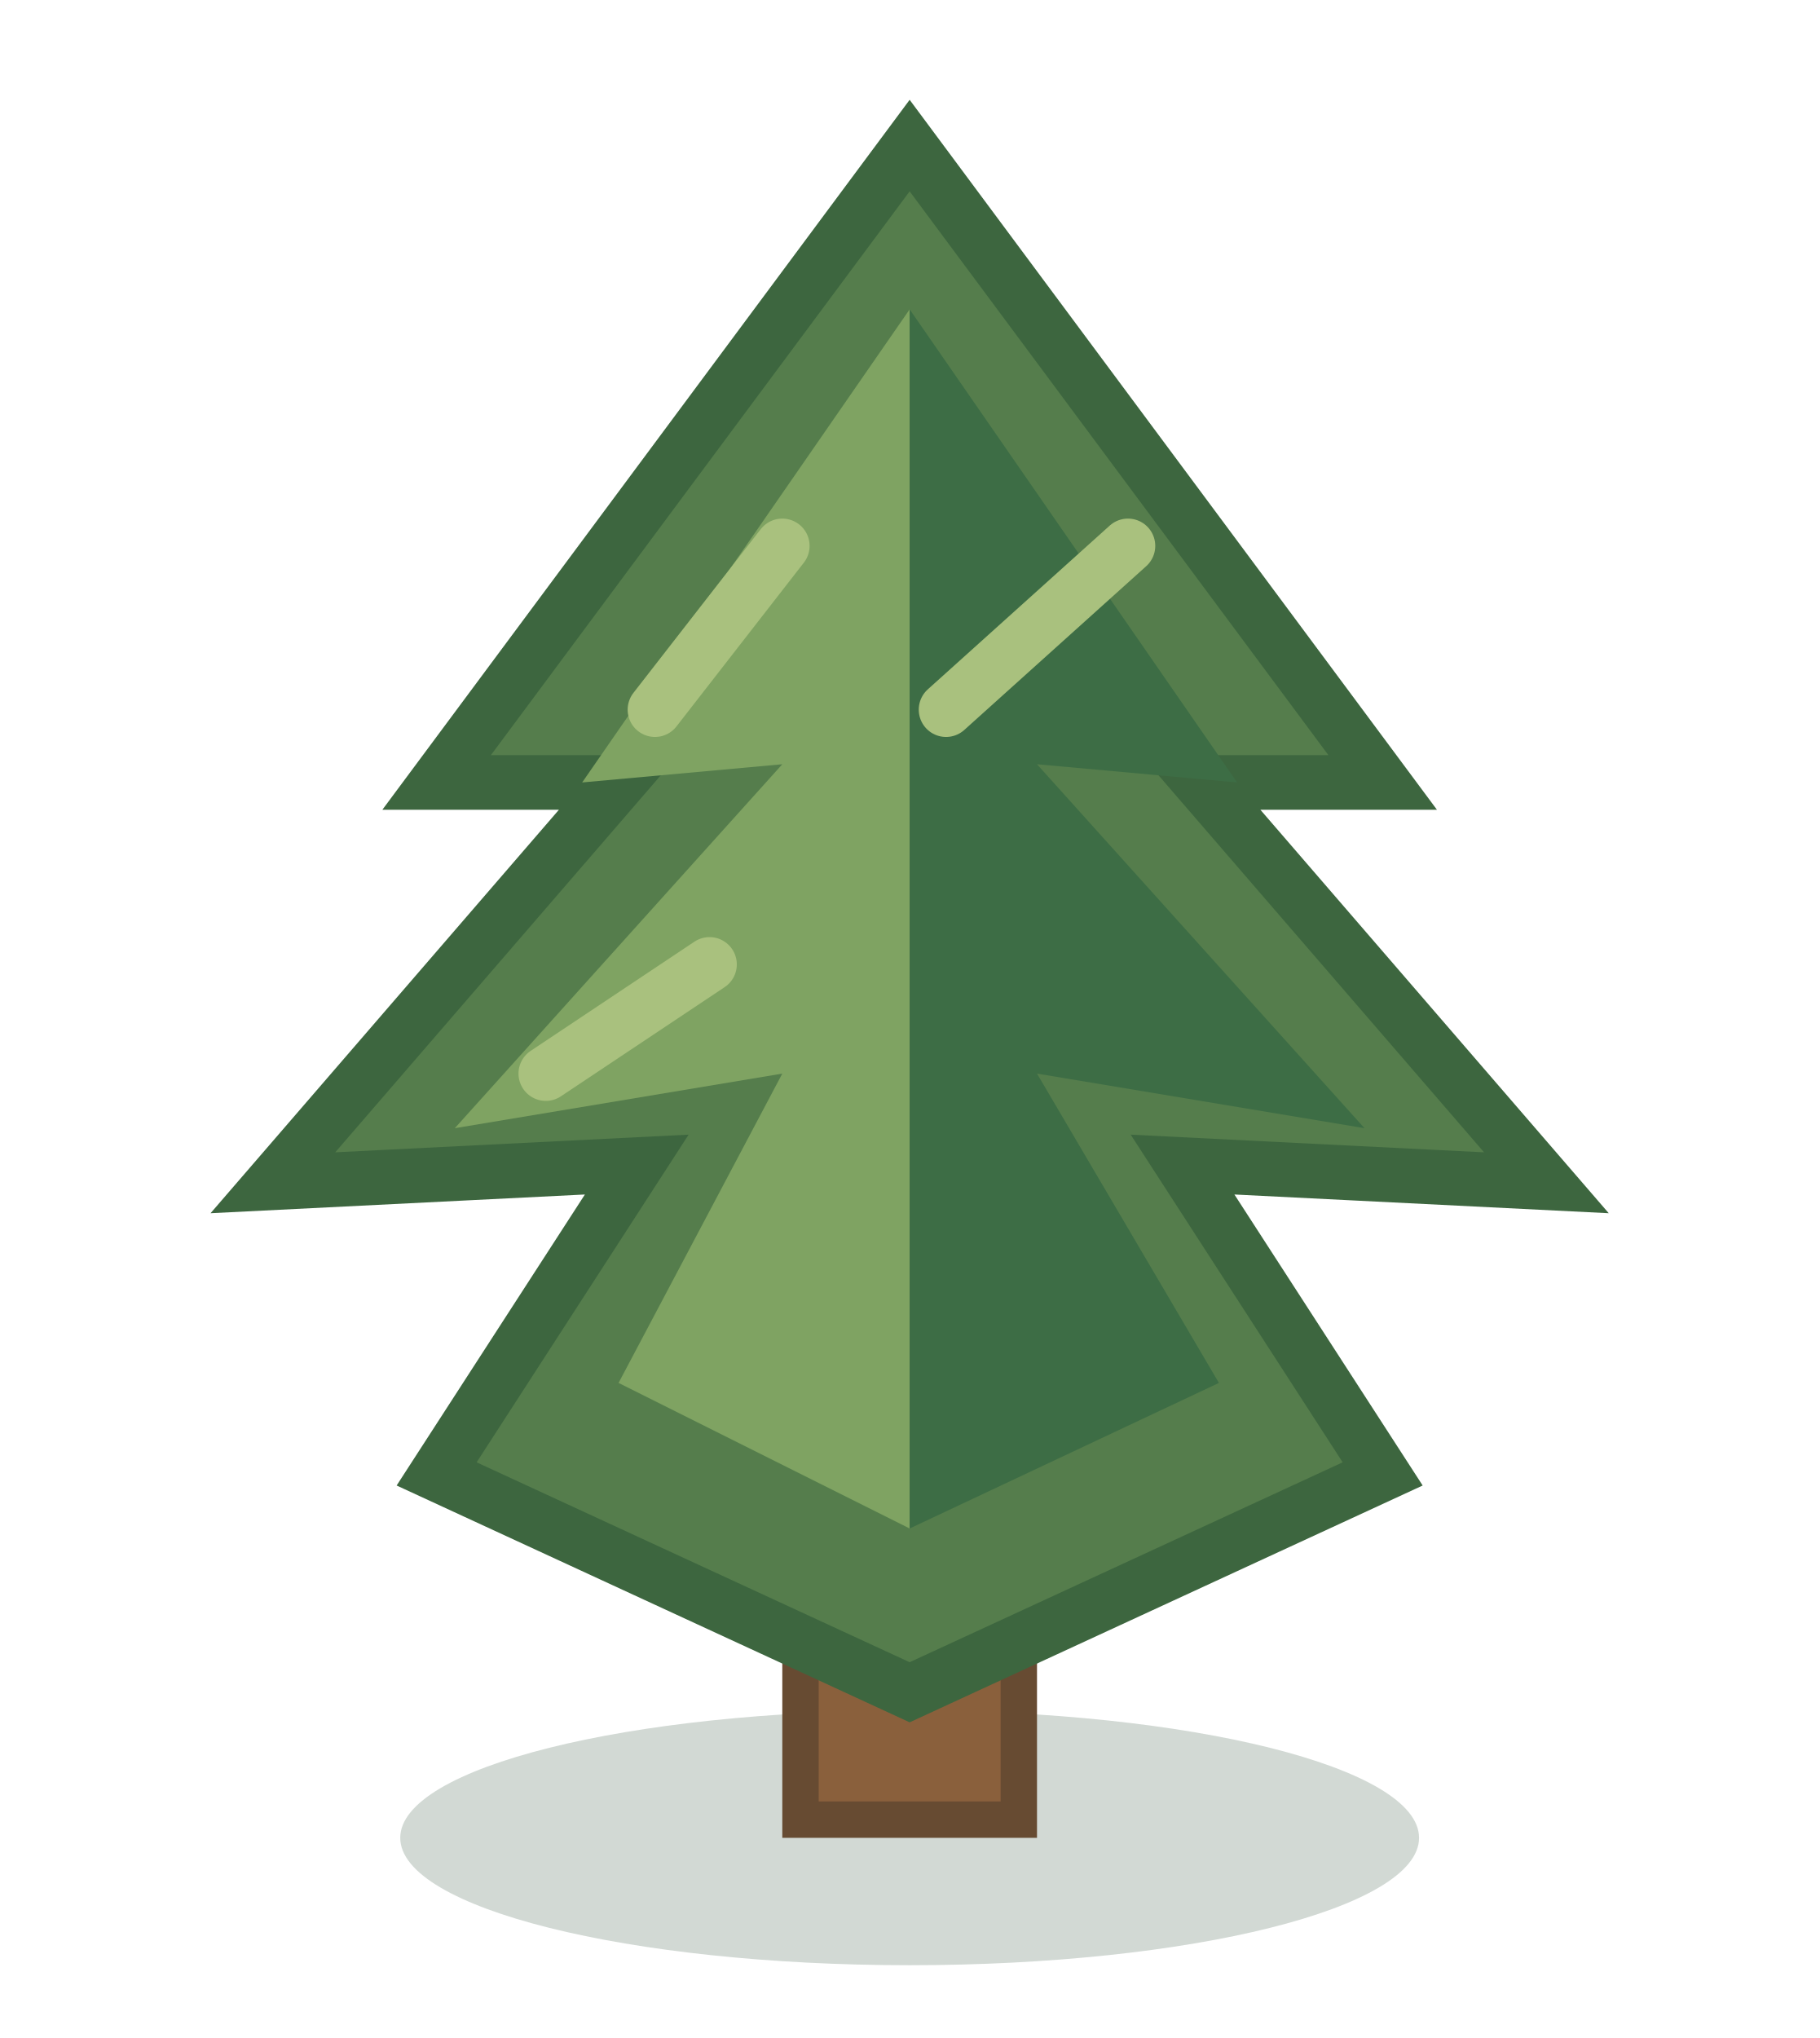
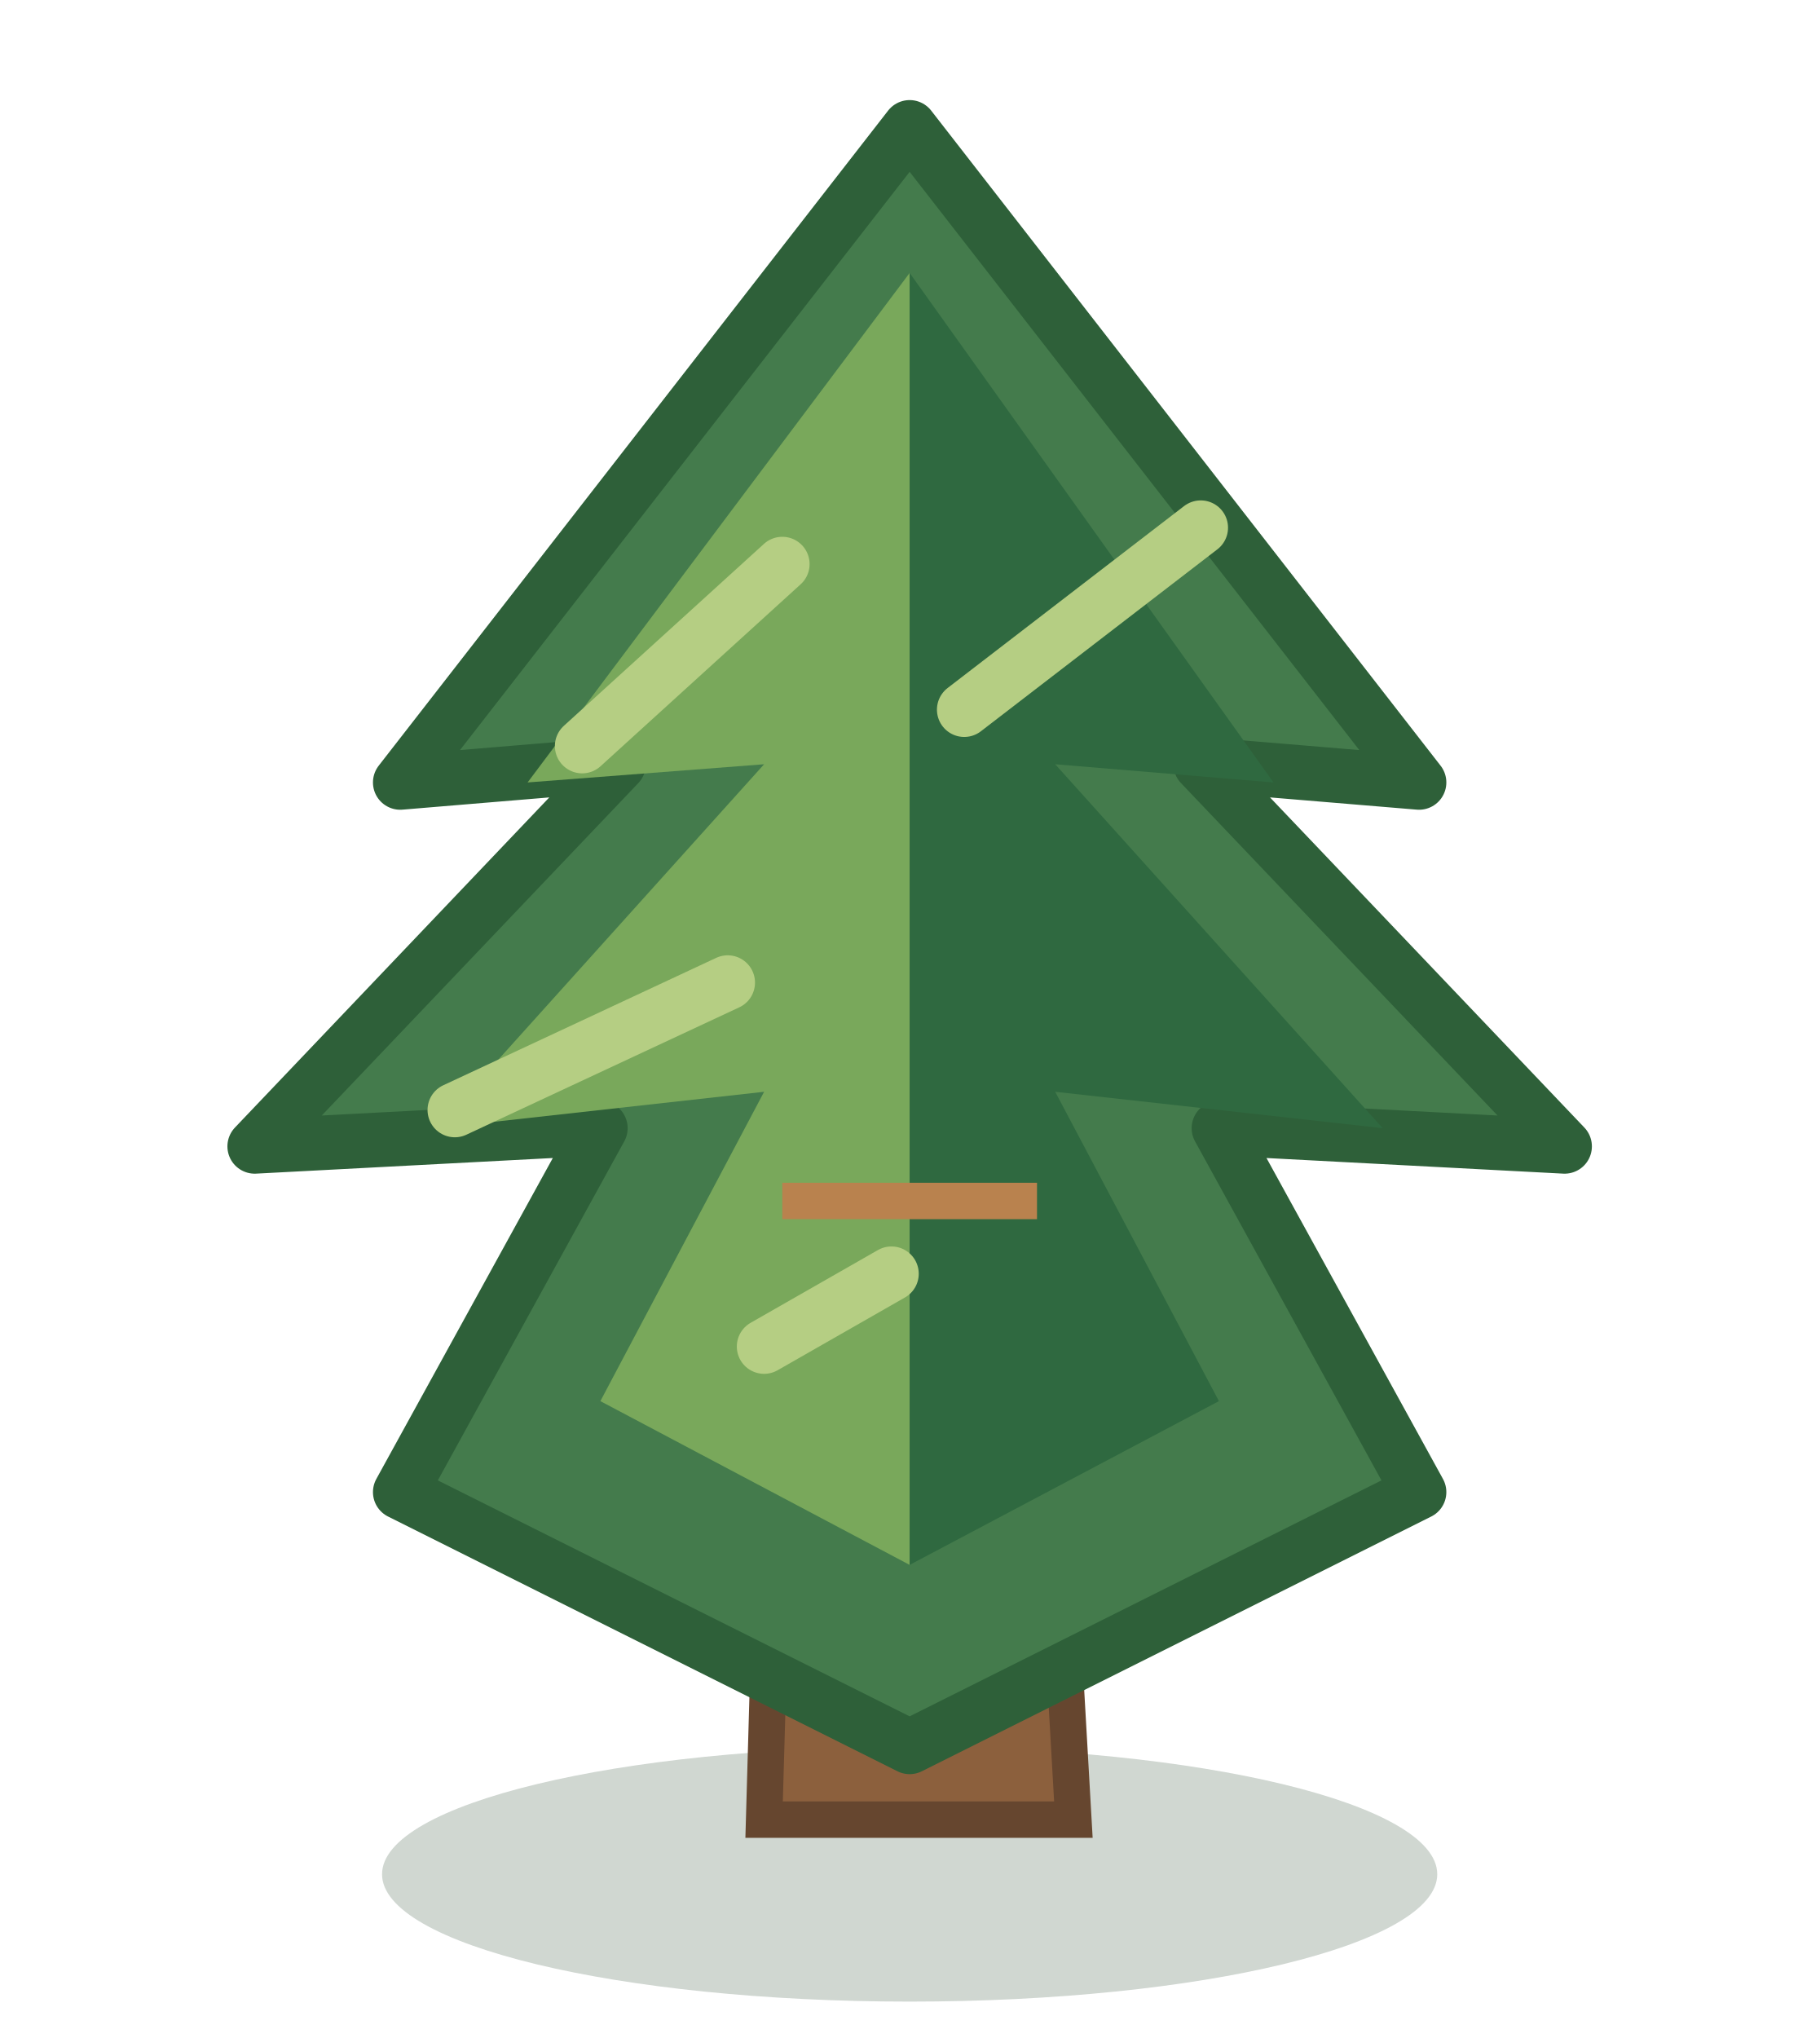
<svg xmlns="http://www.w3.org/2000/svg" width="100" height="112" viewBox="0 0 100 112">
-   <ellipse cx="50" cy="101" rx="28" ry="7" fill="#31533c" opacity=".22" />
-   <path d="M44 100V70H56V100Z" fill="#8a603c" stroke="#674b32" stroke-width="2" />
-   <path d="M50 8 24 43 34 43 15 65 35 64 24 81 50 93 76 81 65 64 85 65 66 43 76 43Z" fill="#557d4c" stroke="#3d663f" stroke-width="3" />
-   <path d="M50 17 32 43 43 42 25 62 43 59 34 76 50 84Z" fill="#7fa362" />
-   <path d="M50 17V84L67 76 57 59 75 62 57 42 68 43Z" fill="#3d6d45" />
-   <path d="M36 39 43 30M30 59 39 53M52 39 62 30" stroke="#a9c17e" stroke-width="3" stroke-linecap="round" />
+   <ellipse cx="50" cy="103" rx="29" ry="7" fill="#27472f" opacity=".22" />
+   <path d="M42 100 43 65 57 65 59 100Z" fill="#8c603d" stroke="#66462f" stroke-width="2" />
+   <path d="M50 7 22 43 34 42 14 63 33 62 22 82 50 96 78 82 67 62 86 63 66 42 78 43Z" fill="#447b4c" stroke="#2e6039" stroke-width="3" stroke-linejoin="round" />
+   <path d="M50 15 29 43 42 42 24 62 42 60 33 77 50 86Z" fill="#79a85b" />
+   <path d="M50 15V86L67 77 58 60 76 62 58 42 70 43Z" fill="#2f6940" />
+   <path d="M32 41 43 31M25 61 40 54M53 39 66 29M42 74 49 70" stroke="#b5ce83" stroke-width="3" stroke-linecap="round" />
+   <path d="M43 66 57 66" stroke="#b9824e" stroke-width="2" />
</svg>
